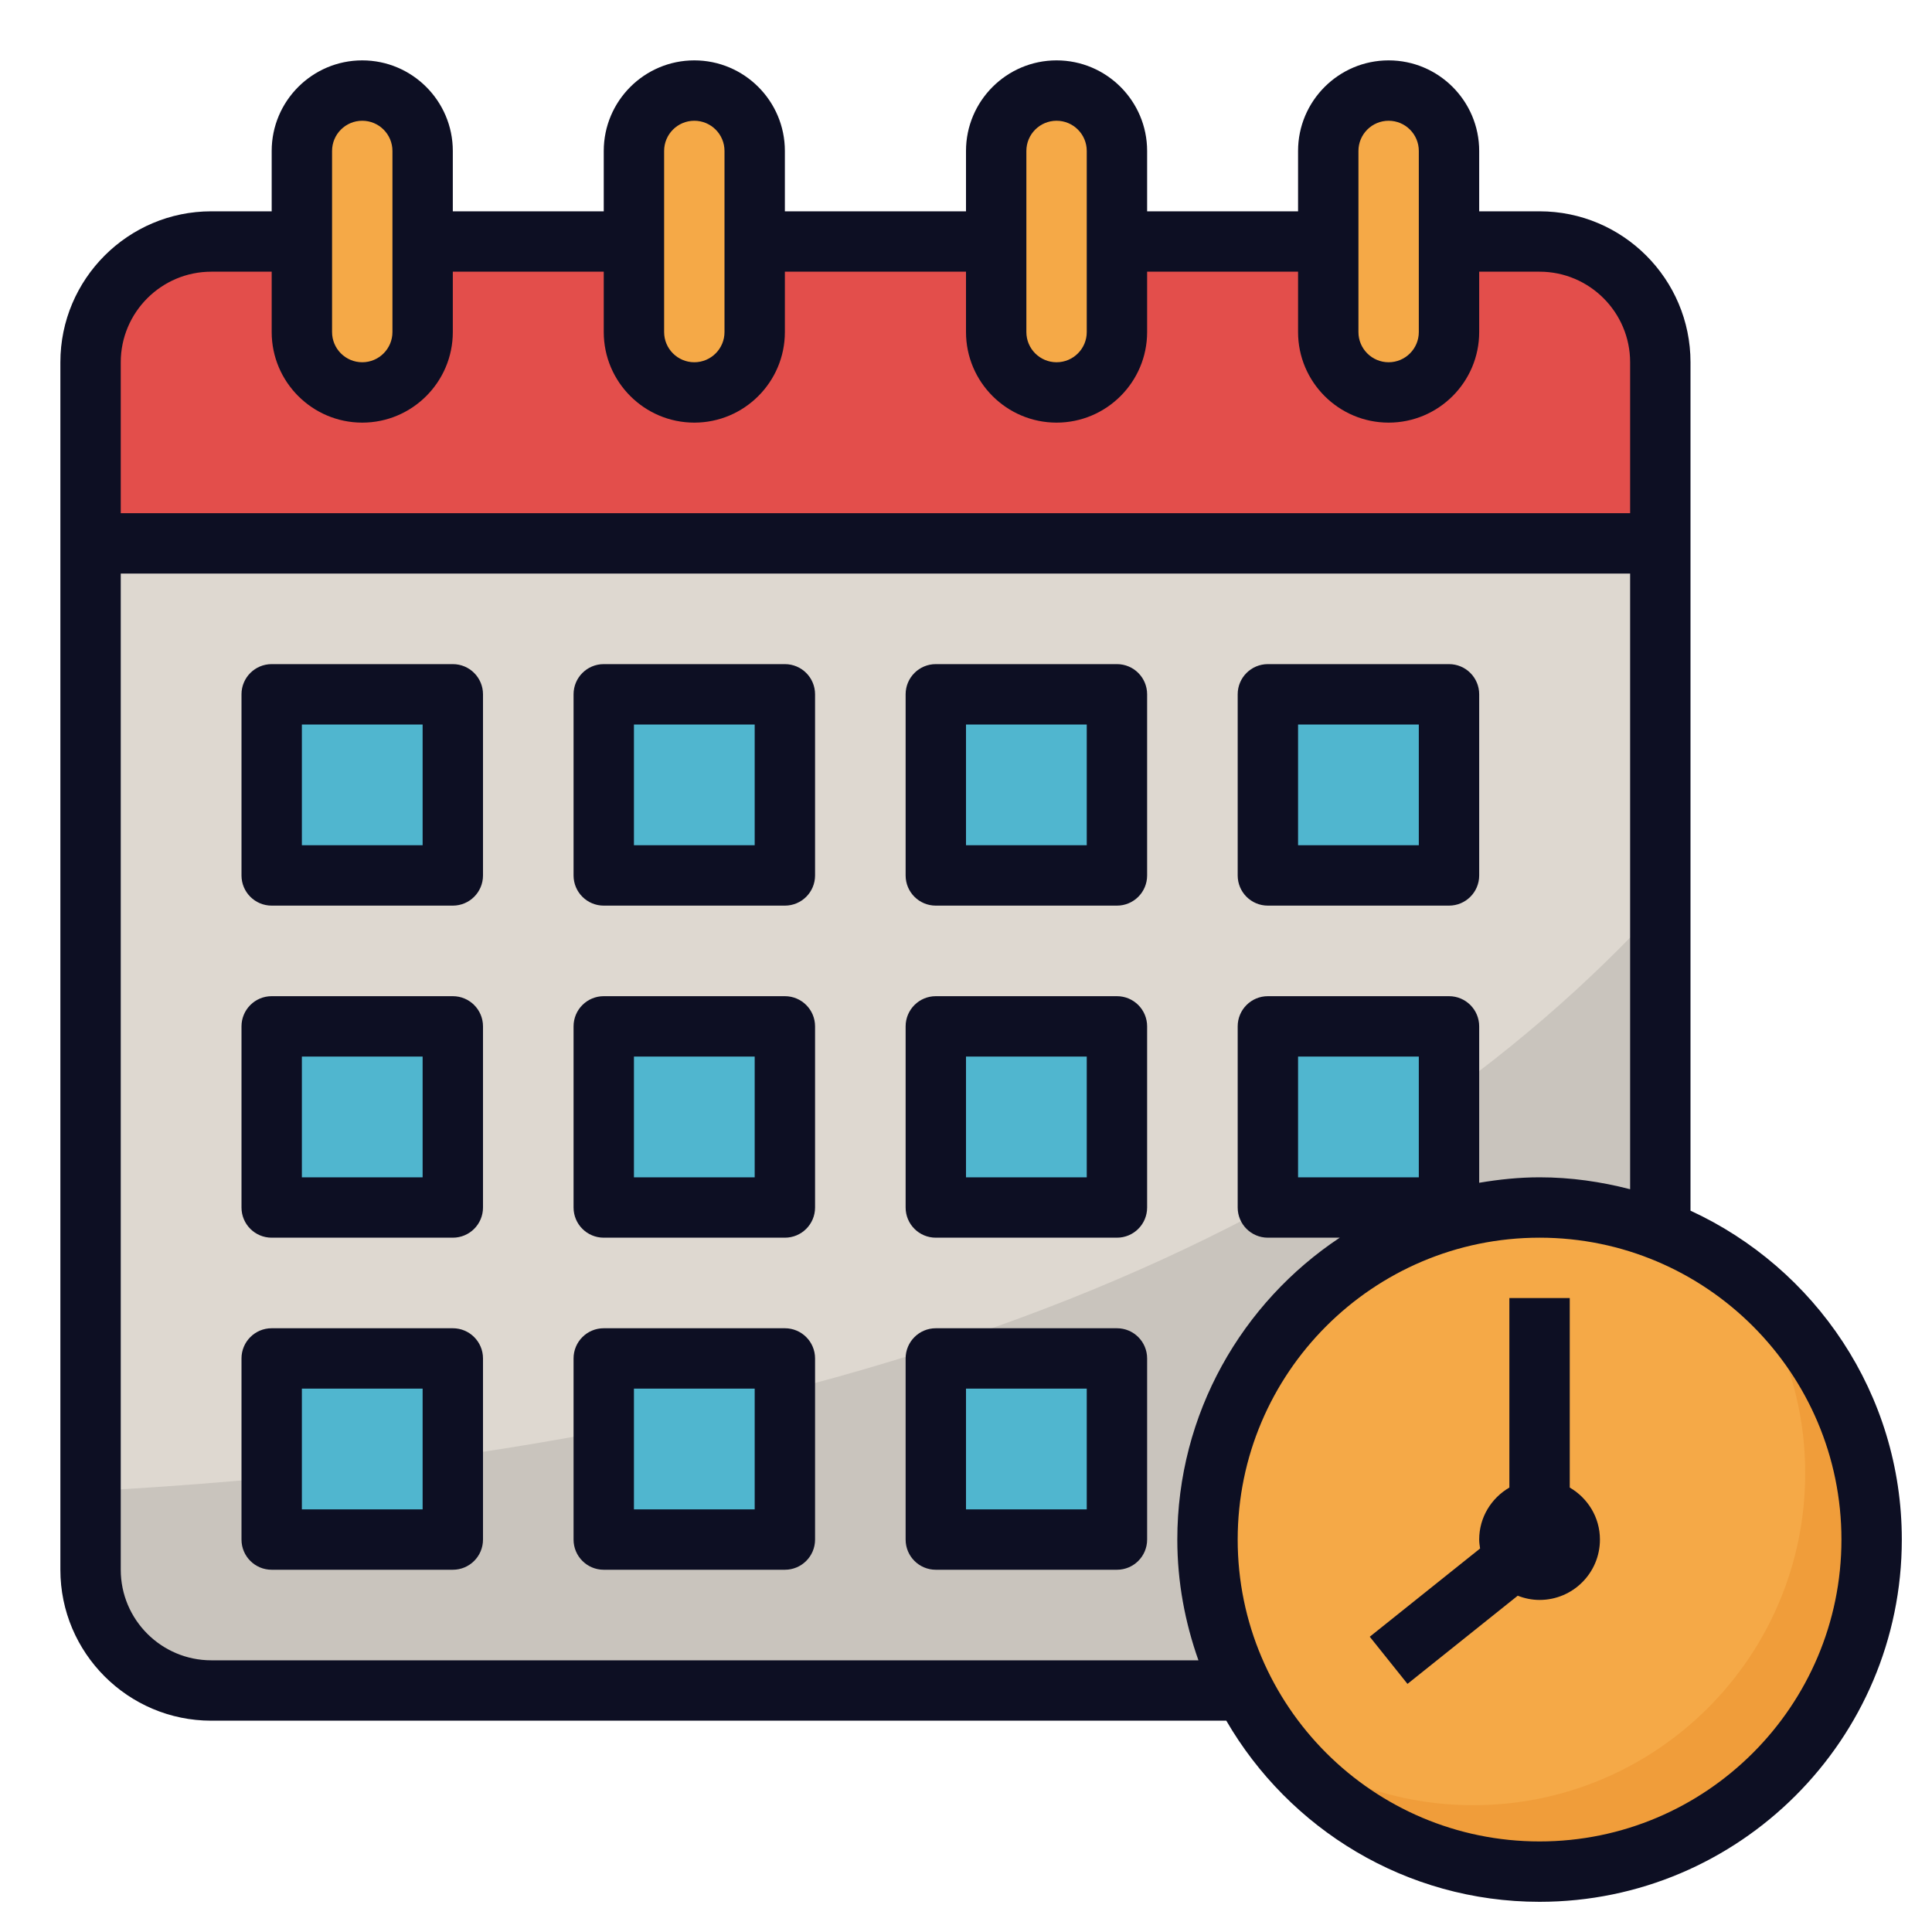
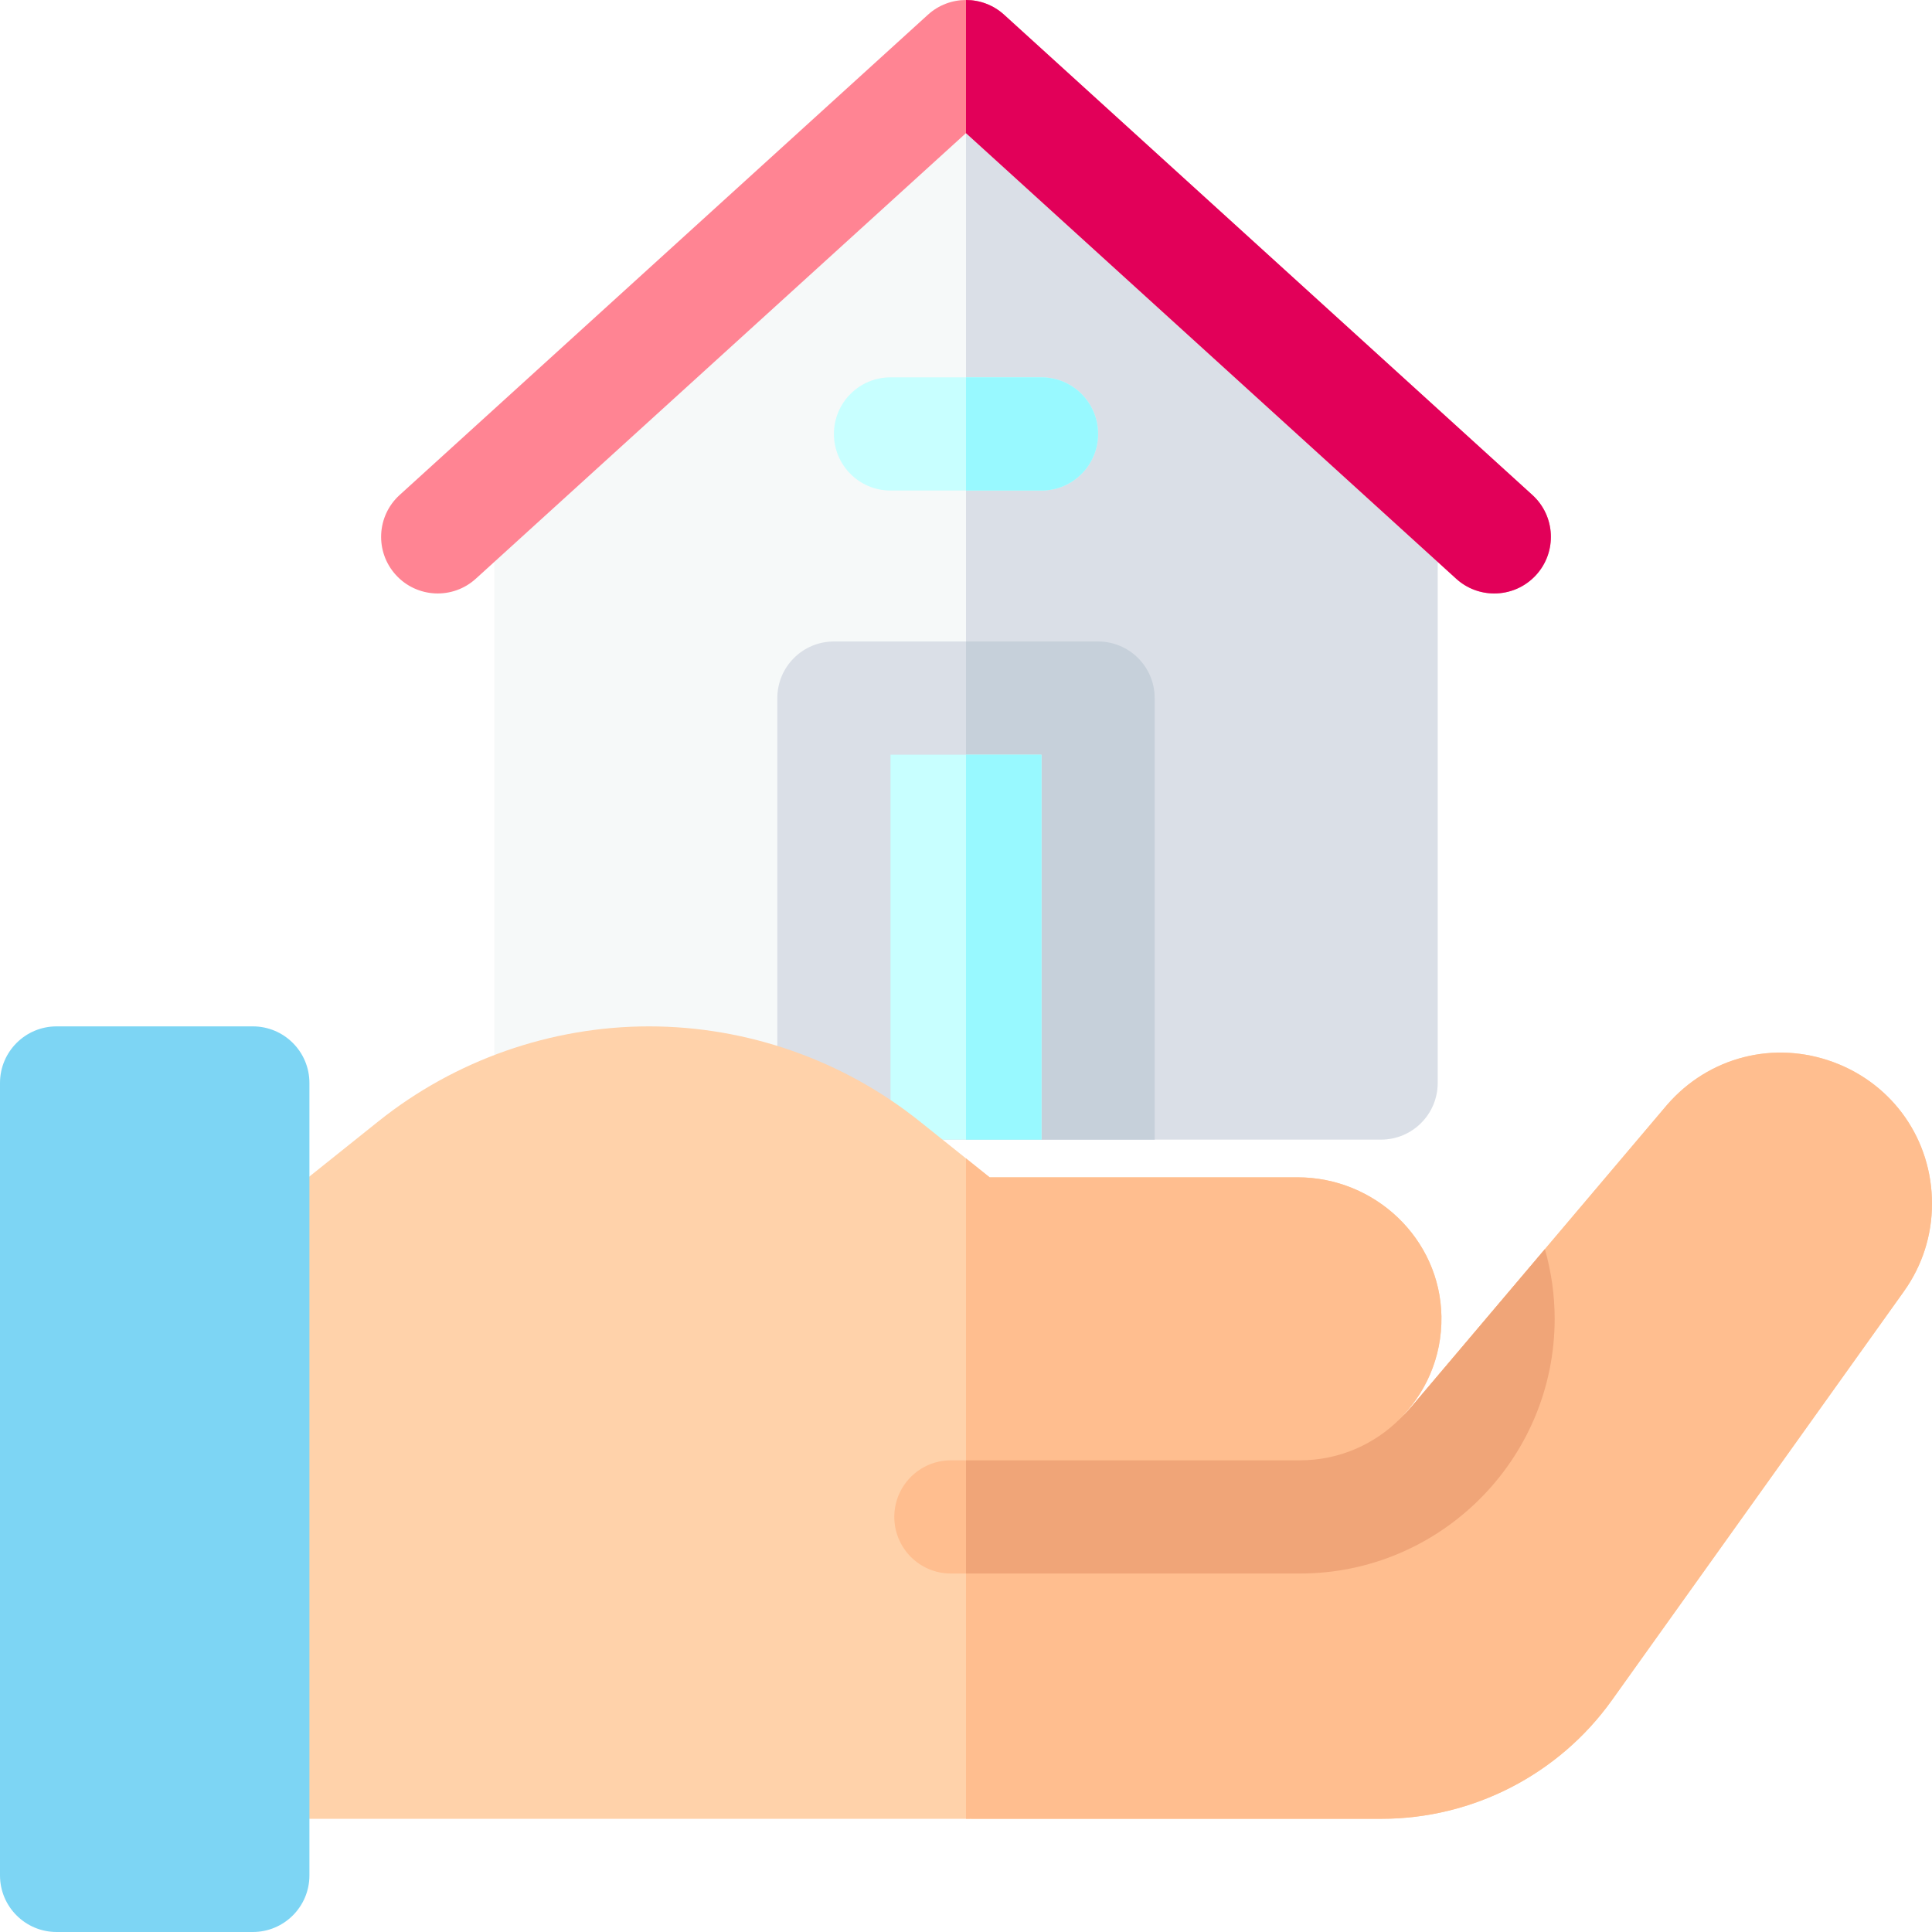
- <svg xmlns="http://www.w3.org/2000/svg" id="Layer_1_1_" enable-background="new 0 0 64 64" height="512" viewBox="0 0 64 64" width="512">
-   <path d="m51 8c2.21 0 4 1.79 4 4v39.642c0 2.21-1.79 4-4 4h-44c-2.21 0-4-1.79-4-4v-39.642c0-2.21 1.79-4 4-4z" fill="#ded8d0" />
-   <path d="m7 55.642h44c2.21 0 4-1.79 4-4v-21.642c-9.464 10.354-25.474 17.971-52 19.393v2.249c0 2.21 1.79 4 4 4z" fill="#c9c4bd" />
-   <circle cx="51" cy="51" fill="#f5a947" r="11" />
-   <path d="m57.592 42.209c1.381 1.838 2.208 4.115 2.208 6.591 0 6.075-4.925 11-11 11-2.476 0-4.753-.828-6.591-2.209 2.007 2.672 5.192 4.409 8.791 4.409 6.075 0 11-4.925 11-11 0-3.599-1.736-6.785-4.408-8.791z" fill="#f09d3a" />
-   <path d="m55 18h-52v-6c0-2.209 1.791-4 4-4h44c2.209 0 4 1.791 4 4z" fill="#e34e4b" />
-   <path d="m12 13c-1.105 0-2-.895-2-2v-6c0-1.105.895-2 2-2 1.105 0 2 .895 2 2v6c0 1.105-.895 2-2 2z" fill="#f5a947" />
-   <path d="m23 13c-1.105 0-2-.895-2-2v-6c0-1.105.895-2 2-2 1.105 0 2 .895 2 2v6c0 1.105-.895 2-2 2z" fill="#f5a947" />
-   <path d="m35 13c-1.105 0-2-.895-2-2v-6c0-1.105.895-2 2-2 1.105 0 2 .895 2 2v6c0 1.105-.895 2-2 2z" fill="#f5a947" />
-   <path d="m46 13c-1.105 0-2-.895-2-2v-6c0-1.105.895-2 2-2 1.105 0 2 .895 2 2v6c0 1.105-.895 2-2 2z" fill="#f5a947" />
-   <path d="m9 23h6v6h-6z" fill="#50b6cf" />
-   <path d="m20 23h6v6h-6z" fill="#50b6cf" />
-   <path d="m31 23h6v6h-6z" fill="#50b6cf" />
-   <path d="m42 23h6v6h-6z" fill="#50b6cf" />
-   <path d="m9 34h6v6h-6z" fill="#50b6cf" />
-   <path d="m20 34h6v6h-6z" fill="#50b6cf" />
-   <path d="m31 34h6v6h-6z" fill="#50b6cf" />
-   <path d="m42 34h6v6h-6z" fill="#50b6cf" />
-   <path d="m9 45h6v6h-6z" fill="#50b6cf" />
-   <path d="m20 45h6v6h-6z" fill="#50b6cf" />
-   <path d="m31 45h6v6h-6z" fill="#50b6cf" />
-   <g fill="#0d0f23">
-     <path d="m56 40.105v-28.105c0-2.757-2.243-5-5-5h-2v-2c0-1.654-1.346-3-3-3s-3 1.346-3 3v2h-5v-2c0-1.654-1.346-3-3-3s-3 1.346-3 3v2h-6v-2c0-1.654-1.346-3-3-3s-3 1.346-3 3v2h-5v-2c0-1.654-1.346-3-3-3s-3 1.346-3 3v2h-2c-2.757 0-5 2.243-5 5v40c0 2.757 2.243 5 5 5h33.623c2.079 3.581 5.946 6 10.377 6 6.617 0 12-5.383 12-12 0-4.831-2.876-8.994-7-10.895zm-11-35.105c0-.552.448-1 1-1s1 .448 1 1v6c0 .552-.448 1-1 1s-1-.448-1-1zm-11 0c0-.552.448-1 1-1s1 .448 1 1v6c0 .552-.448 1-1 1s-1-.448-1-1zm-12 0c0-.552.448-1 1-1s1 .448 1 1v6c0 .552-.448 1-1 1s-1-.448-1-1zm-11 0c0-.552.448-1 1-1s1 .448 1 1v6c0 .552-.448 1-1 1s-1-.448-1-1zm-4 4h2v2c0 1.654 1.346 3 3 3s3-1.346 3-3v-2h5v2c0 1.654 1.346 3 3 3s3-1.346 3-3v-2h6v2c0 1.654 1.346 3 3 3s3-1.346 3-3v-2h5v2c0 1.654 1.346 3 3 3s3-1.346 3-3v-2h2c1.654 0 3 1.346 3 3v5h-50v-5c0-1.654 1.346-3 3-3zm0 46c-1.654 0-3-1.346-3-3v-33h50v20.395c-.961-.249-1.962-.395-3-.395-.683 0-1.348.071-2 .181v-5.181c0-.553-.447-1-1-1h-6c-.553 0-1 .447-1 1v6c0 .553.447 1 1 1h2.381c-3.239 2.151-5.381 5.828-5.381 10 0 1.404.255 2.747.7 4zm40-16h-4v-4h4zm4 22c-5.514 0-10-4.486-10-10s4.486-10 10-10 10 4.486 10 10-4.486 10-10 10z" />
-     <path d="m52 49.277v-6.277h-2v6.277c-.595.346-1 .984-1 1.723 0 .101.015.198.03.296l-3.655 2.923 1.25 1.562 3.652-2.921c.225.088.468.14.723.14 1.105 0 2-.895 2-2 0-.738-.405-1.376-1-1.723z" />
-     <path d="m15 22h-6c-.553 0-1 .447-1 1v6c0 .553.447 1 1 1h6c.553 0 1-.447 1-1v-6c0-.553-.447-1-1-1zm-1 6h-4v-4h4z" />
-     <path d="m26 22h-6c-.553 0-1 .447-1 1v6c0 .553.447 1 1 1h6c.553 0 1-.447 1-1v-6c0-.553-.447-1-1-1zm-1 6h-4v-4h4z" />
-     <path d="m37 22h-6c-.553 0-1 .447-1 1v6c0 .553.447 1 1 1h6c.553 0 1-.447 1-1v-6c0-.553-.447-1-1-1zm-1 6h-4v-4h4z" />
-     <path d="m42 30h6c.553 0 1-.447 1-1v-6c0-.553-.447-1-1-1h-6c-.553 0-1 .447-1 1v6c0 .553.447 1 1 1zm1-6h4v4h-4z" />
-     <path d="m15 33h-6c-.553 0-1 .447-1 1v6c0 .553.447 1 1 1h6c.553 0 1-.447 1-1v-6c0-.553-.447-1-1-1zm-1 6h-4v-4h4z" />
-     <path d="m26 33h-6c-.553 0-1 .447-1 1v6c0 .553.447 1 1 1h6c.553 0 1-.447 1-1v-6c0-.553-.447-1-1-1zm-1 6h-4v-4h4z" />
-     <path d="m37 33h-6c-.553 0-1 .447-1 1v6c0 .553.447 1 1 1h6c.553 0 1-.447 1-1v-6c0-.553-.447-1-1-1zm-1 6h-4v-4h4z" />
-     <path d="m15 44h-6c-.553 0-1 .447-1 1v6c0 .553.447 1 1 1h6c.553 0 1-.447 1-1v-6c0-.553-.447-1-1-1zm-1 6h-4v-4h4z" />
-     <path d="m26 44h-6c-.553 0-1 .447-1 1v6c0 .553.447 1 1 1h6c.553 0 1-.447 1-1v-6c0-.553-.447-1-1-1zm-1 6h-4v-4h4z" />
-     <path d="m37 44h-6c-.553 0-1 .447-1 1v6c0 .553.447 1 1 1h6c.553 0 1-.447 1-1v-6c0-.553-.447-1-1-1zm-1 6h-4v-4h4z" />
+ <svg xmlns="http://www.w3.org/2000/svg" id="Capa_1" enable-background="new 0 0 512 512" height="512" viewBox="0 0 512 512" width="512">
+   <g>
+     <path d="m256 15-125 113.636v158.364c0 8.284 6.716 15 15 15h220c8.284 0 15-6.716 15-15v-158.364z" fill="#f6f9f9" />
+     <path d="m366 302c8.284 0 15-6.716 15-15v-158.364l-125-113.636v287z" fill="#dadfe7" />
+     <path d="m306 302h-100v-117c0-8.284 6.716-15 15-15h70c8.284 0 15 6.716 15 15z" fill="#dadfe7" />
+     <path d="m291 170h-35v132h50v-117c0-8.284-6.716-15-15-15z" fill="#c6d0da" />
+     <path d="m236 200h40v102h-40z" fill="#c8ffff" />
+     <path d="m256 200h20v102h-20z" fill="#98f9ff" />
+     <path d="m276 130h-40c-8.284 0-15-6.716-15-15s6.716-15 15-15h40c8.284 0 15 6.716 15 15s-6.716 15-15 15z" fill="#c8ffff" />
+     <path d="m276 100h-20v30h20c8.284 0 15-6.716 15-15s-6.716-15-15-15z" fill="#98f9ff" />
+     <path d="m395.996 157.273c-3.601 0-7.212-1.288-10.086-3.901l-129.91-118.1-129.91 118.1c-6.129 5.572-15.615 5.121-21.188-1.009s-5.121-15.617 1.009-21.189l140-127.273c5.721-5.201 14.459-5.201 20.18 0l140 127.273c6.13 5.573 6.582 15.06 1.009 21.189-2.96 3.256-7.026 4.91-11.104 4.91z" fill="#ff8493" />
+     <path d="m385.91 153.372c2.874 2.613 6.485 3.901 10.086 3.901 4.078 0 8.144-1.654 11.103-4.91 5.573-6.13 5.121-15.617-1.009-21.189l-140-127.273c-2.861-2.601-6.475-3.901-10.09-3.901v35.272z" fill="#e20059" />
+     <path d="m485.987 281.523c-15.804-5.894-33.15-1.468-44.197 11.277-.038.044-.076.088-.113.132l-67.649 79.912c-1.151 1.359-2.392 2.62-3.695 3.8 7.325-6.974 11.849-16.866 11.662-27.797-.352-20.564-17.59-36.847-38.157-36.847h-81.576l-18.562-14.849c-20.273-16.219-45.737-25.151-71.7-25.151s-51.427 8.932-71.7 25.151l-22.67 18.136c-3.559 2.846-5.63 7.156-5.63 11.713v155h185c.07 0 .137-.009.206-.01.073.001.144.01.218.01h108.699c24.168 0 46.982-11.741 61.03-31.407l77.396-108.356c4.874-6.821 7.45-14.859 7.45-23.245.001-16.867-10.21-31.574-26.012-37.469z" fill="#ffd2aa" />
+     <path d="m485.987 281.523c-15.804-5.894-33.15-1.468-44.197 11.277-.038.044-.076.088-.113.132l-67.649 79.912c-1.151 1.359-2.392 2.62-3.695 3.8 7.325-6.974 11.849-16.866 11.662-27.797-.352-20.564-17.589-36.847-38.157-36.847h-81.576l-6.262-5.009v175.009h1c.07 0 .137-.009.206-.01.073.001.144.01.218.01h108.699c24.168 0 46.982-11.741 61.03-31.407l77.396-108.356c4.874-6.821 7.45-14.859 7.45-23.245.001-16.867-10.21-31.574-26.012-37.469z" fill="#ffbe8f" />
+     <path d="m237 402c0 8.284 6.716 15 15 15h92.5c37.22 0 67.5-30.28 67.5-67.5 0-6.399-.915-12.586-2.586-18.456l-35.386 41.801c-.927 1.096-1.926 2.112-2.957 3.089-6.795 6.83-16.197 11.066-26.571 11.066h-92.5c-8.284 0-15 6.716-15 15z" fill="#ffbe8f" />
+     <path d="m374.028 372.845c-.927 1.096-1.926 2.112-2.957 3.089-6.795 6.83-16.197 11.066-26.571 11.066h-88.5v30h88.5c37.22 0 67.5-30.28 67.5-67.5 0-6.399-.915-12.586-2.586-18.456z" fill="#f0a578" />
+     <path d="m67 512h-52c-8.284 0-15-6.716-15-15v-210c0-8.284 6.716-15 15-15h52c8.284 0 15 6.716 15 15v210c0 8.284-6.716 15-15 15z" fill="#7dd5f4" />
  </g>
</svg>
